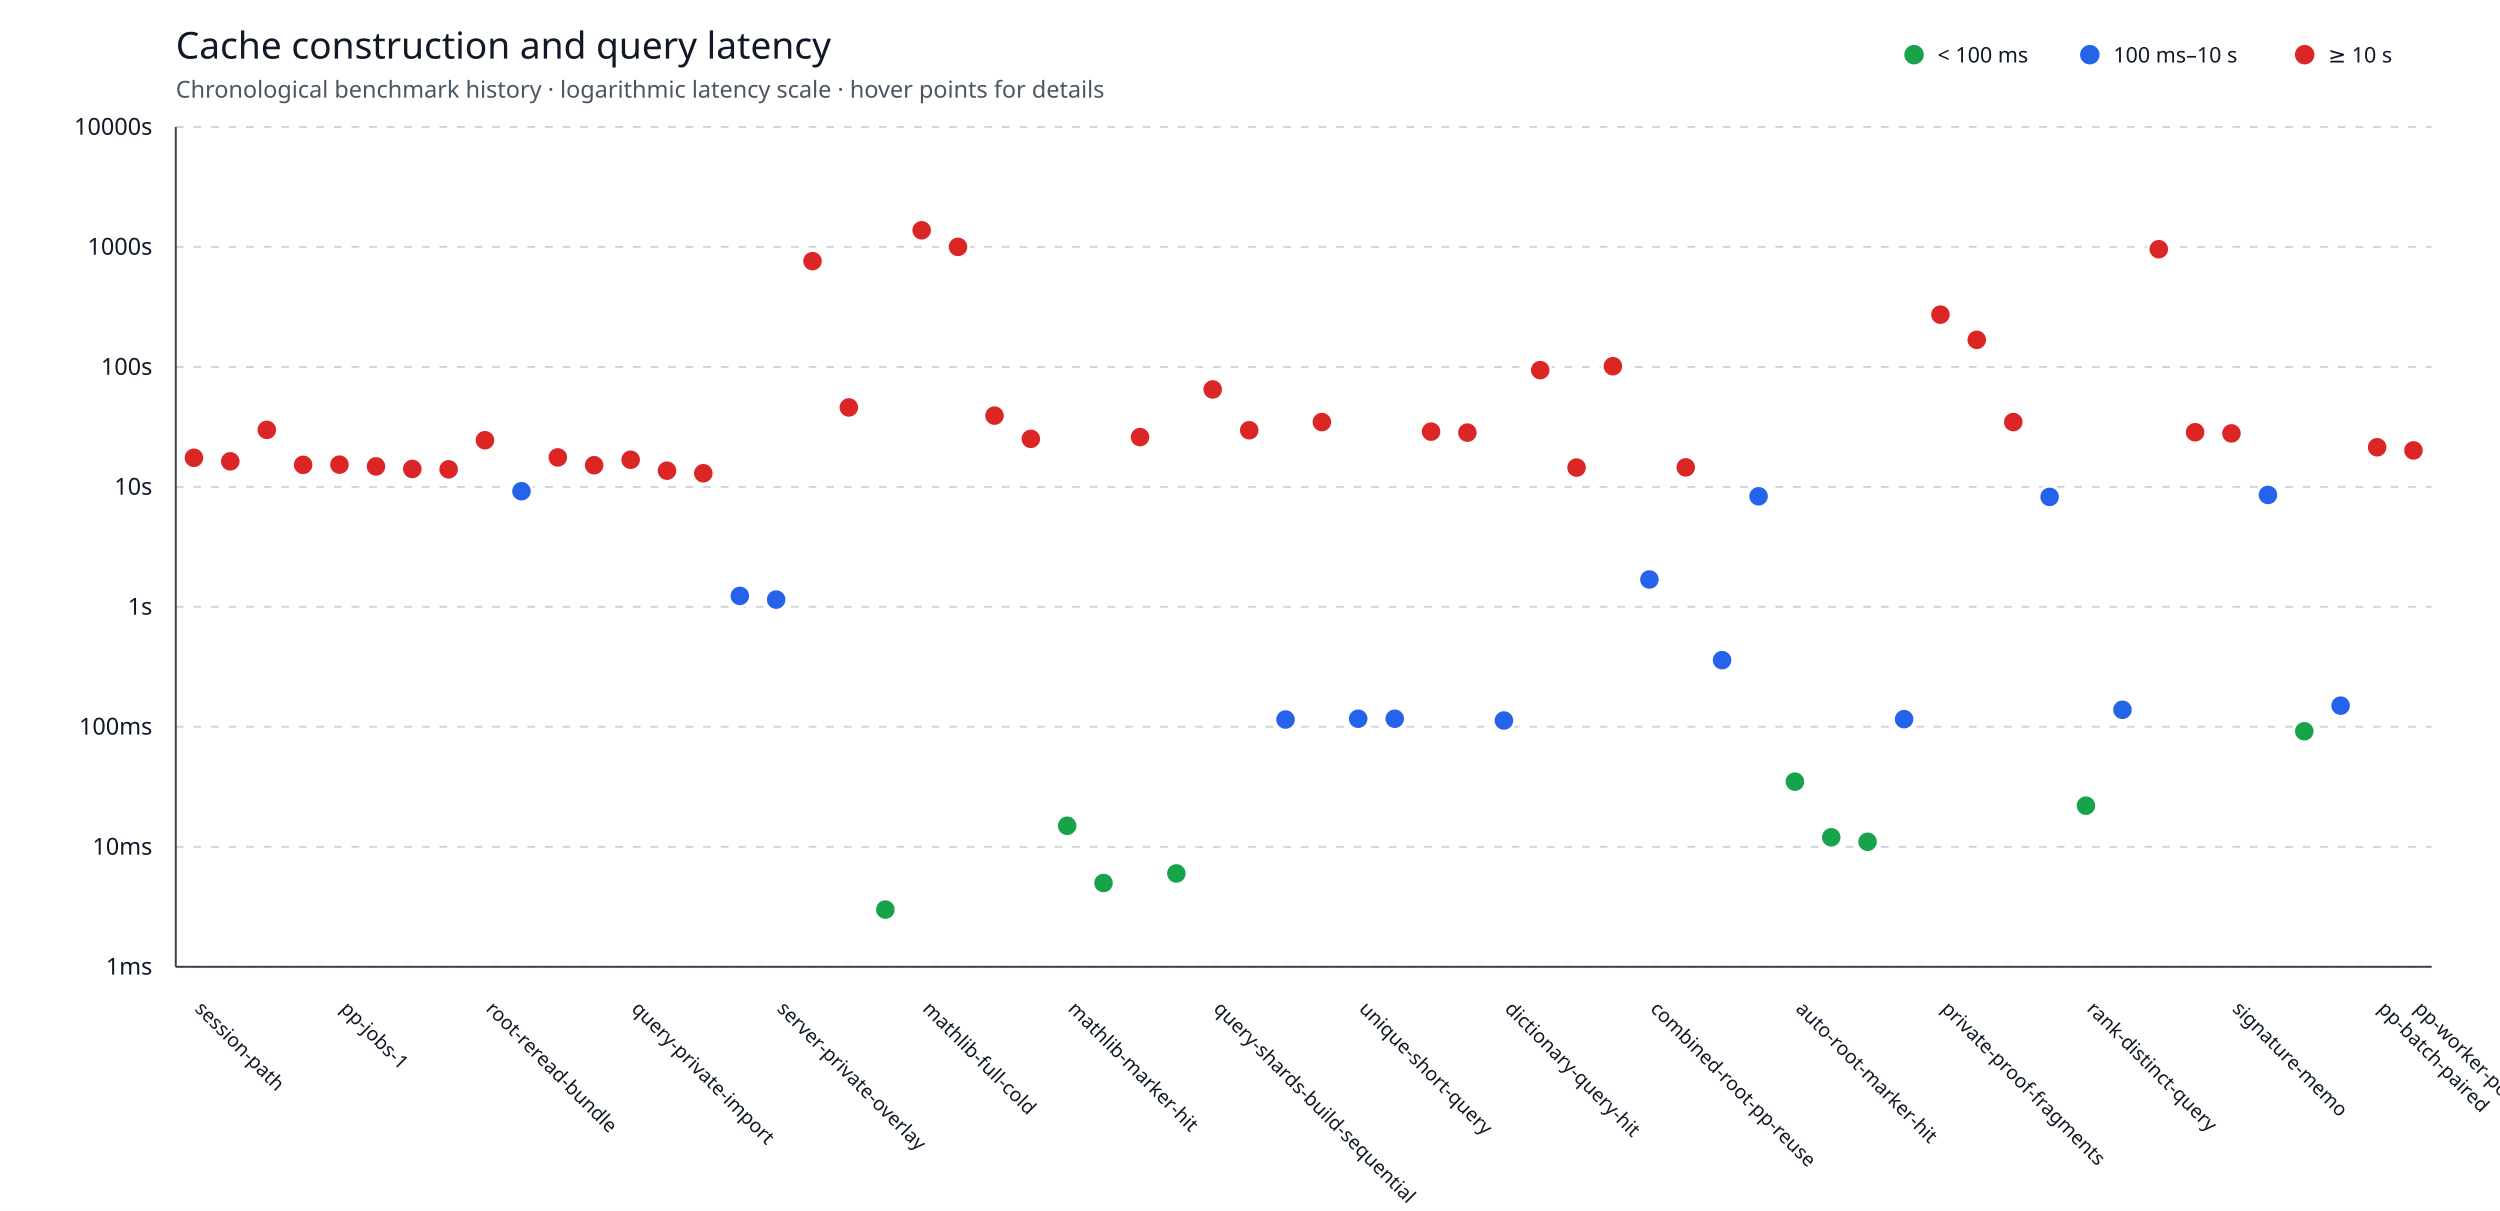
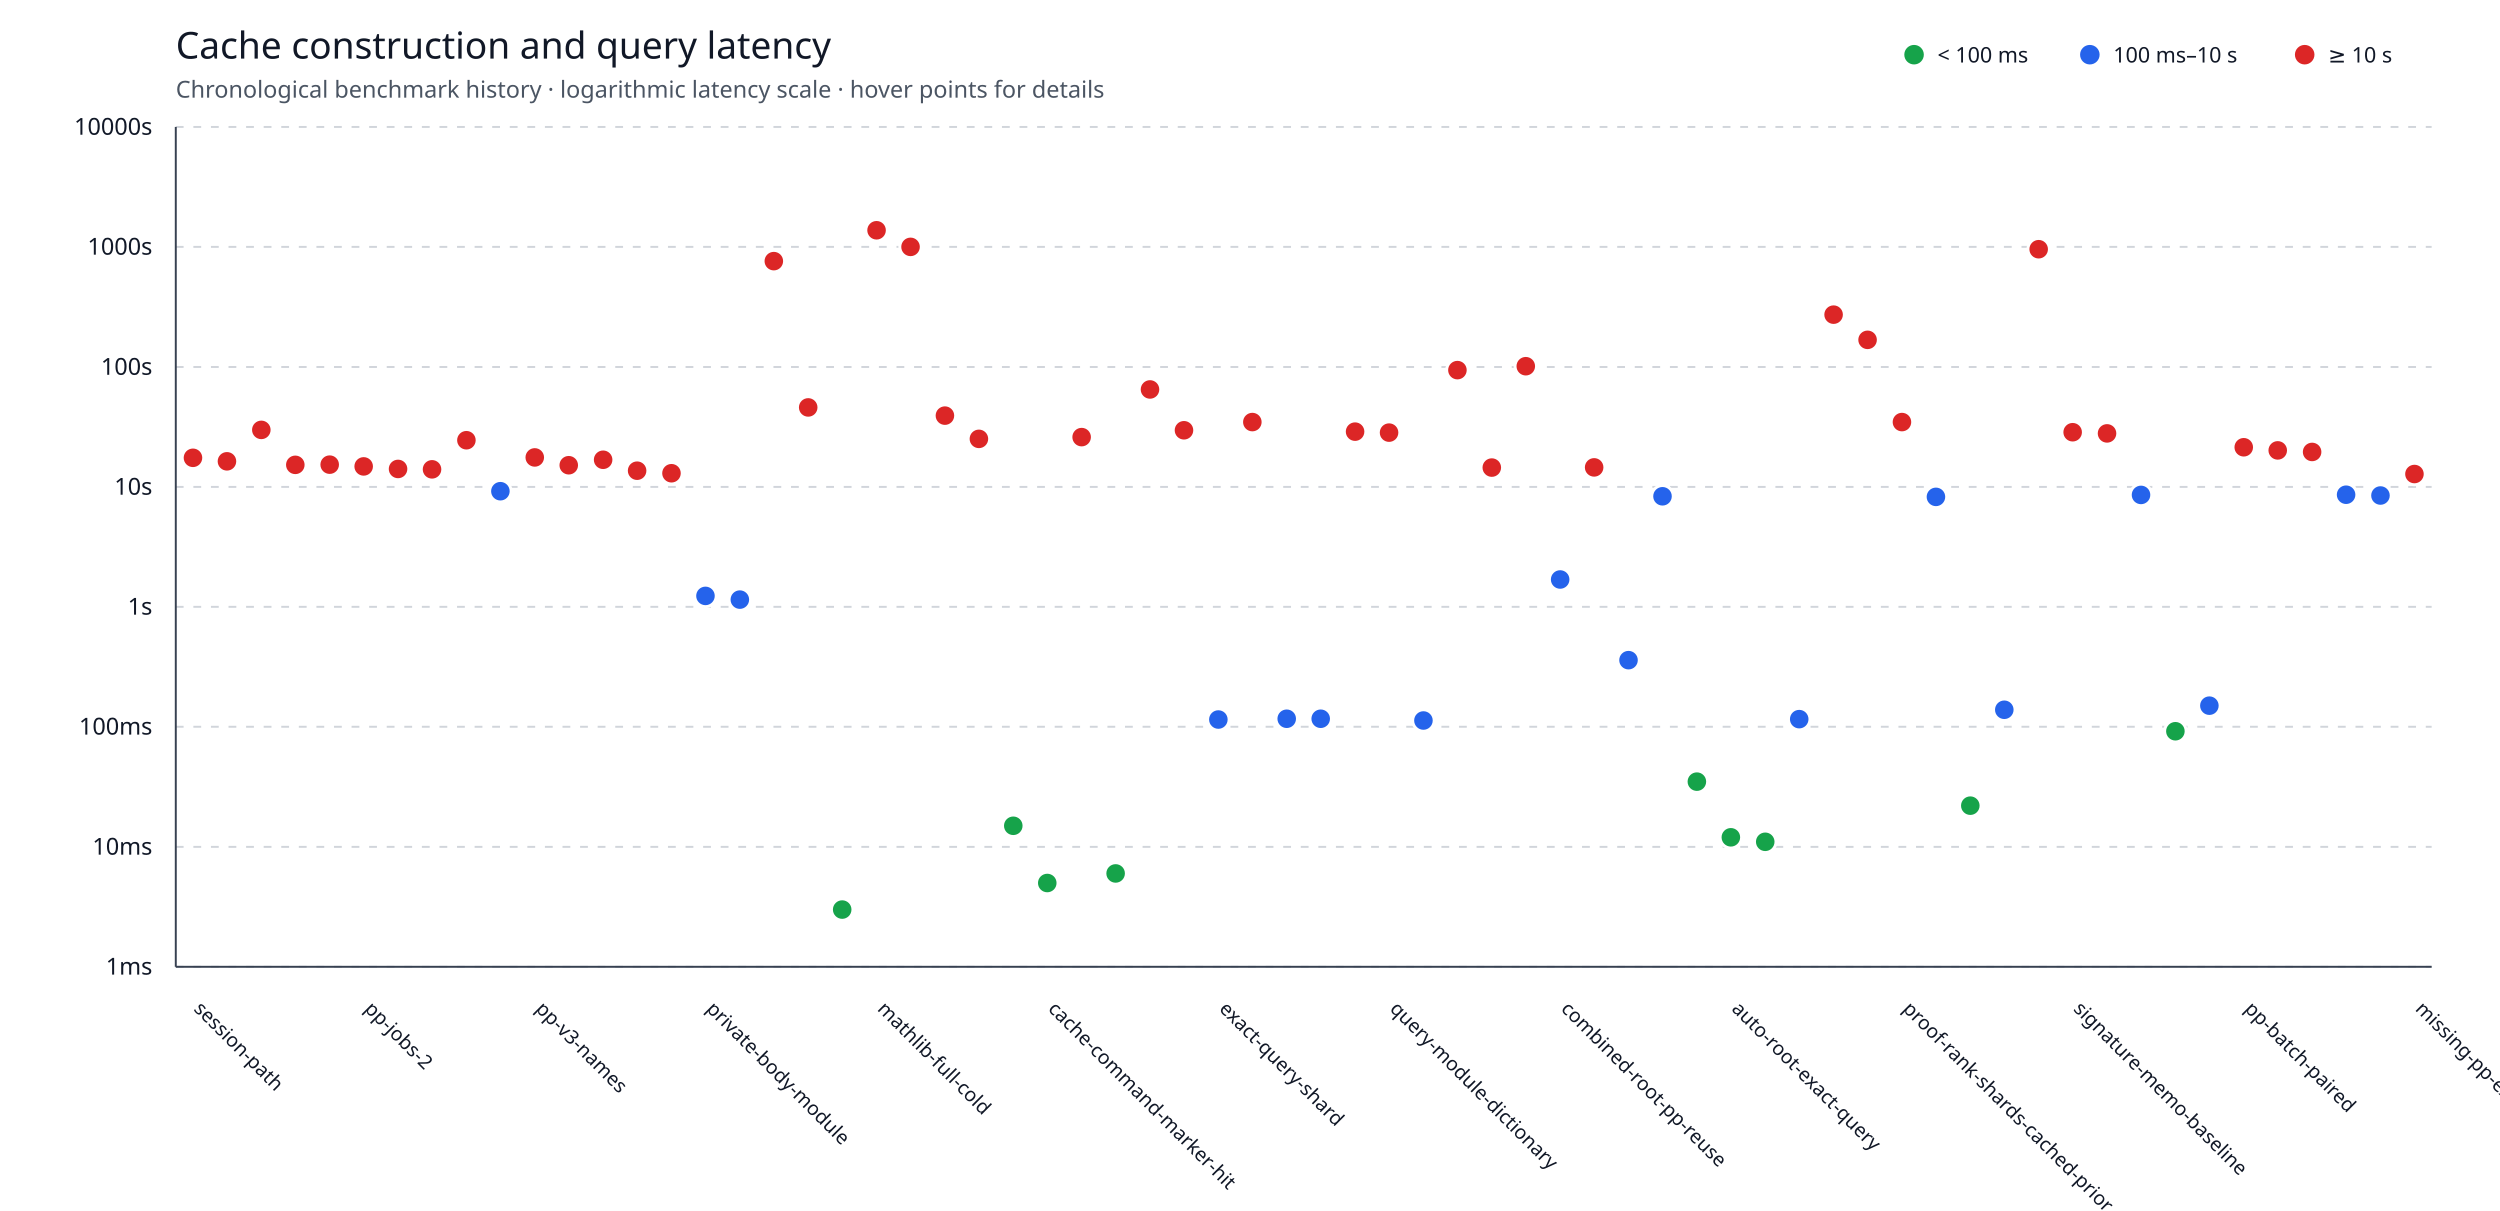
<svg xmlns="http://www.w3.org/2000/svg" width="1280" height="620">
  <rect width="100%" height="100%" fill="white" />
  <g font-family="sans-serif" fill="#111827">
    <text x="90" y="30" font-size="19">Cache construction and query latency</text>
    <text x="90" y="50" font-size="12" fill="#4b5563">Chronological benchmark history · logarithmic latency scale · hover points for details</text>
    <line x1="90" y1="495.0" x2="1245" y2="495.0" stroke="#d1d5db" stroke-dasharray="4 5" />
    <text x="78" y="499.0" text-anchor="end" font-size="12">1ms</text>
    <line x1="90" y1="433.6" x2="1245" y2="433.6" stroke="#d1d5db" stroke-dasharray="4 5" />
    <text x="78" y="437.6" text-anchor="end" font-size="12">10ms</text>
    <line x1="90" y1="372.1" x2="1245" y2="372.1" stroke="#d1d5db" stroke-dasharray="4 5" />
    <text x="78" y="376.1" text-anchor="end" font-size="12">100ms</text>
    <line x1="90" y1="310.7" x2="1245" y2="310.7" stroke="#d1d5db" stroke-dasharray="4 5" />
    <text x="78" y="314.7" text-anchor="end" font-size="12">1s</text>
    <line x1="90" y1="249.3" x2="1245" y2="249.3" stroke="#d1d5db" stroke-dasharray="4 5" />
    <text x="78" y="253.3" text-anchor="end" font-size="12">10s</text>
    <line x1="90" y1="187.9" x2="1245" y2="187.9" stroke="#d1d5db" stroke-dasharray="4 5" />
    <text x="78" y="191.9" text-anchor="end" font-size="12">100s</text>
    <line x1="90" y1="126.4" x2="1245" y2="126.4" stroke="#d1d5db" stroke-dasharray="4 5" />
    <text x="78" y="130.4" text-anchor="end" font-size="12">1000s</text>
    <line x1="90" y1="65.0" x2="1245" y2="65.0" stroke="#d1d5db" stroke-dasharray="4 5" />
    <text x="78" y="69.0" text-anchor="end" font-size="12">10000s</text>
    <line x1="90" y1="495" x2="1245" y2="495" stroke="#374151" />
    <line x1="90" y1="65" x2="90" y2="495" stroke="#374151" />
-     <circle cx="99.3" cy="234.4" r="5.5" fill="#dc2626" stroke="white" stroke-width="1.5" />
-     <circle cx="117.9" cy="236.2" r="5.5" fill="#dc2626" stroke="white" stroke-width="1.5" />
-     <circle cx="136.6" cy="220.1" r="5.5" fill="#dc2626" stroke="white" stroke-width="1.5" />
-     <circle cx="155.2" cy="238.0" r="5.5" fill="#dc2626" stroke="white" stroke-width="1.5" />
-     <circle cx="173.8" cy="237.9" r="5.5" fill="#dc2626" stroke="white" stroke-width="1.5" />
-     <circle cx="192.5" cy="238.8" r="5.5" fill="#dc2626" stroke="white" stroke-width="1.5" />
-     <circle cx="211.1" cy="240.1" r="5.5" fill="#dc2626" stroke="white" stroke-width="1.5" />
-     <circle cx="229.7" cy="240.3" r="5.5" fill="#dc2626" stroke="white" stroke-width="1.5" />
-     <circle cx="248.3" cy="225.4" r="5.5" fill="#dc2626" stroke="white" stroke-width="1.5" />
-     <circle cx="267.0" cy="251.5" r="5.5" fill="#2563eb" stroke="white" stroke-width="1.5" />
-     <circle cx="285.6" cy="234.2" r="5.5" fill="#dc2626" stroke="white" stroke-width="1.5" />
-     <circle cx="304.2" cy="238.2" r="5.5" fill="#dc2626" stroke="white" stroke-width="1.5" />
-     <circle cx="322.9" cy="235.4" r="5.5" fill="#dc2626" stroke="white" stroke-width="1.5" />
-     <circle cx="341.5" cy="241.0" r="5.5" fill="#dc2626" stroke="white" stroke-width="1.5" />
-     <circle cx="360.1" cy="242.3" r="5.5" fill="#dc2626" stroke="white" stroke-width="1.5" />
-     <circle cx="378.8" cy="305.1" r="5.5" fill="#2563eb" stroke="white" stroke-width="1.5" />
-     <circle cx="397.4" cy="307.0" r="5.5" fill="#2563eb" stroke="white" stroke-width="1.5" />
-     <circle cx="416.0" cy="133.7" r="5.5" fill="#dc2626" stroke="white" stroke-width="1.5" />
-     <circle cx="434.6" cy="208.6" r="5.5" fill="#dc2626" stroke="white" stroke-width="1.5" />
-     <circle cx="453.3" cy="465.7" r="5.5" fill="#16a34a" stroke="white" stroke-width="1.5" />
-     <circle cx="471.9" cy="117.9" r="5.5" fill="#dc2626" stroke="white" stroke-width="1.5" />
-     <circle cx="490.5" cy="126.4" r="5.5" fill="#dc2626" stroke="white" stroke-width="1.5" />
-     <circle cx="509.2" cy="212.8" r="5.5" fill="#dc2626" stroke="white" stroke-width="1.5" />
-     <circle cx="527.8" cy="224.7" r="5.5" fill="#dc2626" stroke="white" stroke-width="1.5" />
-     <circle cx="546.4" cy="422.8" r="5.5" fill="#16a34a" stroke="white" stroke-width="1.5" />
-     <circle cx="565.0" cy="452.1" r="5.5" fill="#16a34a" stroke="white" stroke-width="1.5" />
-     <circle cx="583.7" cy="223.8" r="5.5" fill="#dc2626" stroke="white" stroke-width="1.5" />
-     <circle cx="602.3" cy="447.2" r="5.5" fill="#16a34a" stroke="white" stroke-width="1.5" />
-     <circle cx="620.9" cy="199.4" r="5.5" fill="#dc2626" stroke="white" stroke-width="1.5" />
-     <circle cx="639.6" cy="220.3" r="5.5" fill="#dc2626" stroke="white" stroke-width="1.5" />
-     <circle cx="658.2" cy="368.4" r="5.5" fill="#2563eb" stroke="white" stroke-width="1.5" />
-     <circle cx="676.8" cy="216.1" r="5.5" fill="#dc2626" stroke="white" stroke-width="1.5" />
-     <circle cx="695.4" cy="368.0" r="5.5" fill="#2563eb" stroke="white" stroke-width="1.5" />
-     <circle cx="714.1" cy="368.0" r="5.5" fill="#2563eb" stroke="white" stroke-width="1.5" />
-     <circle cx="732.7" cy="221.0" r="5.5" fill="#dc2626" stroke="white" stroke-width="1.5" />
-     <circle cx="751.3" cy="221.5" r="5.5" fill="#dc2626" stroke="white" stroke-width="1.5" />
-     <circle cx="770.0" cy="368.9" r="5.5" fill="#2563eb" stroke="white" stroke-width="1.5" />
-     <circle cx="788.6" cy="189.5" r="5.5" fill="#dc2626" stroke="white" stroke-width="1.5" />
-     <circle cx="807.2" cy="239.4" r="5.5" fill="#dc2626" stroke="white" stroke-width="1.5" />
-     <circle cx="825.8" cy="187.5" r="5.5" fill="#dc2626" stroke="white" stroke-width="1.5" />
-     <circle cx="844.5" cy="296.7" r="5.5" fill="#2563eb" stroke="white" stroke-width="1.5" />
-     <circle cx="863.1" cy="239.3" r="5.5" fill="#dc2626" stroke="white" stroke-width="1.5" />
-     <circle cx="881.7" cy="338.0" r="5.5" fill="#2563eb" stroke="white" stroke-width="1.5" />
-     <circle cx="900.4" cy="254.1" r="5.5" fill="#2563eb" stroke="white" stroke-width="1.5" />
-     <circle cx="919.0" cy="400.2" r="5.5" fill="#16a34a" stroke="white" stroke-width="1.5" />
-     <circle cx="937.6" cy="428.7" r="5.5" fill="#16a34a" stroke="white" stroke-width="1.5" />
-     <circle cx="956.2" cy="431.0" r="5.5" fill="#16a34a" stroke="white" stroke-width="1.5" />
-     <circle cx="974.9" cy="368.2" r="5.5" fill="#2563eb" stroke="white" stroke-width="1.5" />
-     <circle cx="993.5" cy="161.1" r="5.5" fill="#dc2626" stroke="white" stroke-width="1.5" />
-     <circle cx="1012.1" cy="174.0" r="5.5" fill="#dc2626" stroke="white" stroke-width="1.5" />
-     <circle cx="1030.8" cy="216.1" r="5.5" fill="#dc2626" stroke="white" stroke-width="1.5" />
-     <circle cx="1049.4" cy="254.4" r="5.5" fill="#2563eb" stroke="white" stroke-width="1.5" />
-     <circle cx="1068.0" cy="412.5" r="5.5" fill="#16a34a" stroke="white" stroke-width="1.5" />
-     <circle cx="1086.7" cy="363.4" r="5.5" fill="#2563eb" stroke="white" stroke-width="1.5" />
-     <circle cx="1105.3" cy="127.6" r="5.5" fill="#dc2626" stroke="white" stroke-width="1.5" />
-     <circle cx="1123.9" cy="221.3" r="5.5" fill="#dc2626" stroke="white" stroke-width="1.5" />
-     <circle cx="1142.5" cy="221.9" r="5.5" fill="#dc2626" stroke="white" stroke-width="1.5" />
-     <circle cx="1161.2" cy="253.4" r="5.5" fill="#2563eb" stroke="white" stroke-width="1.5" />
-     <circle cx="1179.8" cy="374.4" r="5.5" fill="#16a34a" stroke="white" stroke-width="1.5" />
-     <circle cx="1198.4" cy="361.3" r="5.5" fill="#2563eb" stroke="white" stroke-width="1.5" />
-     <circle cx="1217.1" cy="229.0" r="5.5" fill="#dc2626" stroke="white" stroke-width="1.5" />
-     <circle cx="1235.7" cy="230.6" r="5.5" fill="#dc2626" stroke="white" stroke-width="1.5" />
-     <text x="99.3" y="517" transform="rotate(45 99.3 517)" text-anchor="start" font-size="10">session-path</text>
-     <text x="173.8" y="517" transform="rotate(45 173.8 517)" text-anchor="start" font-size="10">pp-jobs-1</text>
-     <text x="248.3" y="517" transform="rotate(45 248.3 517)" text-anchor="start" font-size="10">root-reread-bundle</text>
-     <text x="322.9" y="517" transform="rotate(45 322.9 517)" text-anchor="start" font-size="10">query-private-import</text>
-     <text x="397.4" y="517" transform="rotate(45 397.4 517)" text-anchor="start" font-size="10">server-private-overlay</text>
-     <text x="471.9" y="517" transform="rotate(45 471.9 517)" text-anchor="start" font-size="10">mathlib-full-cold</text>
-     <text x="546.4" y="517" transform="rotate(45 546.4 517)" text-anchor="start" font-size="10">mathlib-marker-hit</text>
-     <text x="620.9" y="517" transform="rotate(45 620.9 517)" text-anchor="start" font-size="10">query-shards-build-sequential</text>
-     <text x="695.4" y="517" transform="rotate(45 695.4 517)" text-anchor="start" font-size="10">unique-short-query</text>
-     <text x="770.0" y="517" transform="rotate(45 770.0 517)" text-anchor="start" font-size="10">dictionary-query-hit</text>
-     <text x="844.5" y="517" transform="rotate(45 844.5 517)" text-anchor="start" font-size="10">combined-root-pp-reuse</text>
-     <text x="919.0" y="517" transform="rotate(45 919.0 517)" text-anchor="start" font-size="10">auto-root-marker-hit</text>
-     <text x="993.5" y="517" transform="rotate(45 993.5 517)" text-anchor="start" font-size="10">private-proof-fragments</text>
-     <text x="1068.0" y="517" transform="rotate(45 1068.0 517)" text-anchor="start" font-size="10">rank-distinct-query</text>
-     <text x="1142.5" y="517" transform="rotate(45 1142.5 517)" text-anchor="start" font-size="10">signature-memo</text>
-     <text x="1217.1" y="517" transform="rotate(45 1217.1 517)" text-anchor="start" font-size="10">pp-batch-paired</text>
-     <text x="1235.7" y="517" transform="rotate(45 1235.7 517)" text-anchor="start" font-size="10">pp-worker-pool-paired</text>
+     <circle cx="98.8" cy="234.4" r="5.5" fill="#dc2626" stroke="white" stroke-width="1.5" />
+     <circle cx="116.2" cy="236.2" r="5.5" fill="#dc2626" stroke="white" stroke-width="1.5" />
+     <circle cx="133.8" cy="220.1" r="5.5" fill="#dc2626" stroke="white" stroke-width="1.5" />
+     <circle cx="151.2" cy="238.0" r="5.5" fill="#dc2626" stroke="white" stroke-width="1.5" />
+     <circle cx="168.8" cy="237.9" r="5.5" fill="#dc2626" stroke="white" stroke-width="1.5" />
+     <circle cx="186.2" cy="238.8" r="5.5" fill="#dc2626" stroke="white" stroke-width="1.5" />
+     <circle cx="203.8" cy="240.1" r="5.5" fill="#dc2626" stroke="white" stroke-width="1.5" />
+     <circle cx="221.2" cy="240.3" r="5.5" fill="#dc2626" stroke="white" stroke-width="1.5" />
+     <circle cx="238.8" cy="225.4" r="5.5" fill="#dc2626" stroke="white" stroke-width="1.5" />
+     <circle cx="256.2" cy="251.5" r="5.5" fill="#2563eb" stroke="white" stroke-width="1.5" />
+     <circle cx="273.8" cy="234.2" r="5.5" fill="#dc2626" stroke="white" stroke-width="1.5" />
+     <circle cx="291.2" cy="238.2" r="5.5" fill="#dc2626" stroke="white" stroke-width="1.5" />
+     <circle cx="308.8" cy="235.4" r="5.5" fill="#dc2626" stroke="white" stroke-width="1.5" />
+     <circle cx="326.2" cy="241.0" r="5.5" fill="#dc2626" stroke="white" stroke-width="1.5" />
+     <circle cx="343.8" cy="242.3" r="5.5" fill="#dc2626" stroke="white" stroke-width="1.5" />
+     <circle cx="361.2" cy="305.1" r="5.5" fill="#2563eb" stroke="white" stroke-width="1.5" />
+     <circle cx="378.8" cy="307.0" r="5.5" fill="#2563eb" stroke="white" stroke-width="1.5" />
+     <circle cx="396.2" cy="133.7" r="5.5" fill="#dc2626" stroke="white" stroke-width="1.5" />
+     <circle cx="413.8" cy="208.6" r="5.5" fill="#dc2626" stroke="white" stroke-width="1.5" />
+     <circle cx="431.2" cy="465.7" r="5.5" fill="#16a34a" stroke="white" stroke-width="1.5" />
+     <circle cx="448.8" cy="117.9" r="5.5" fill="#dc2626" stroke="white" stroke-width="1.5" />
+     <circle cx="466.2" cy="126.4" r="5.5" fill="#dc2626" stroke="white" stroke-width="1.5" />
+     <circle cx="483.8" cy="212.8" r="5.5" fill="#dc2626" stroke="white" stroke-width="1.5" />
+     <circle cx="501.2" cy="224.7" r="5.5" fill="#dc2626" stroke="white" stroke-width="1.5" />
+     <circle cx="518.8" cy="422.8" r="5.5" fill="#16a34a" stroke="white" stroke-width="1.5" />
+     <circle cx="536.2" cy="452.1" r="5.5" fill="#16a34a" stroke="white" stroke-width="1.5" />
+     <circle cx="553.8" cy="223.8" r="5.5" fill="#dc2626" stroke="white" stroke-width="1.5" />
+     <circle cx="571.2" cy="447.2" r="5.5" fill="#16a34a" stroke="white" stroke-width="1.5" />
+     <circle cx="588.8" cy="199.4" r="5.5" fill="#dc2626" stroke="white" stroke-width="1.5" />
+     <circle cx="606.2" cy="220.3" r="5.5" fill="#dc2626" stroke="white" stroke-width="1.5" />
+     <circle cx="623.8" cy="368.4" r="5.5" fill="#2563eb" stroke="white" stroke-width="1.5" />
+     <circle cx="641.2" cy="216.1" r="5.5" fill="#dc2626" stroke="white" stroke-width="1.5" />
+     <circle cx="658.8" cy="368.0" r="5.5" fill="#2563eb" stroke="white" stroke-width="1.5" />
+     <circle cx="676.2" cy="368.0" r="5.5" fill="#2563eb" stroke="white" stroke-width="1.5" />
+     <circle cx="693.8" cy="221.0" r="5.5" fill="#dc2626" stroke="white" stroke-width="1.5" />
+     <circle cx="711.2" cy="221.5" r="5.5" fill="#dc2626" stroke="white" stroke-width="1.5" />
+     <circle cx="728.8" cy="368.9" r="5.5" fill="#2563eb" stroke="white" stroke-width="1.5" />
+     <circle cx="746.2" cy="189.5" r="5.5" fill="#dc2626" stroke="white" stroke-width="1.5" />
+     <circle cx="763.8" cy="239.4" r="5.5" fill="#dc2626" stroke="white" stroke-width="1.5" />
+     <circle cx="781.2" cy="187.5" r="5.5" fill="#dc2626" stroke="white" stroke-width="1.5" />
+     <circle cx="798.8" cy="296.7" r="5.5" fill="#2563eb" stroke="white" stroke-width="1.5" />
+     <circle cx="816.2" cy="239.3" r="5.5" fill="#dc2626" stroke="white" stroke-width="1.5" />
+     <circle cx="833.8" cy="338.0" r="5.5" fill="#2563eb" stroke="white" stroke-width="1.5" />
+     <circle cx="851.2" cy="254.1" r="5.5" fill="#2563eb" stroke="white" stroke-width="1.5" />
+     <circle cx="868.8" cy="400.2" r="5.5" fill="#16a34a" stroke="white" stroke-width="1.5" />
+     <circle cx="886.2" cy="428.7" r="5.5" fill="#16a34a" stroke="white" stroke-width="1.5" />
+     <circle cx="903.8" cy="431.0" r="5.5" fill="#16a34a" stroke="white" stroke-width="1.5" />
+     <circle cx="921.2" cy="368.2" r="5.5" fill="#2563eb" stroke="white" stroke-width="1.5" />
+     <circle cx="938.8" cy="161.1" r="5.5" fill="#dc2626" stroke="white" stroke-width="1.5" />
+     <circle cx="956.2" cy="174.0" r="5.5" fill="#dc2626" stroke="white" stroke-width="1.5" />
+     <circle cx="973.8" cy="216.1" r="5.5" fill="#dc2626" stroke="white" stroke-width="1.5" />
+     <circle cx="991.2" cy="254.4" r="5.5" fill="#2563eb" stroke="white" stroke-width="1.5" />
+     <circle cx="1008.8" cy="412.5" r="5.5" fill="#16a34a" stroke="white" stroke-width="1.5" />
+     <circle cx="1026.2" cy="363.4" r="5.5" fill="#2563eb" stroke="white" stroke-width="1.5" />
+     <circle cx="1043.8" cy="127.6" r="5.5" fill="#dc2626" stroke="white" stroke-width="1.5" />
+     <circle cx="1061.2" cy="221.3" r="5.5" fill="#dc2626" stroke="white" stroke-width="1.5" />
+     <circle cx="1078.8" cy="221.9" r="5.5" fill="#dc2626" stroke="white" stroke-width="1.5" />
+     <circle cx="1096.2" cy="253.4" r="5.5" fill="#2563eb" stroke="white" stroke-width="1.5" />
+     <circle cx="1113.8" cy="374.4" r="5.5" fill="#16a34a" stroke="white" stroke-width="1.5" />
+     <circle cx="1131.2" cy="361.3" r="5.5" fill="#2563eb" stroke="white" stroke-width="1.5" />
+     <circle cx="1148.8" cy="229.0" r="5.5" fill="#dc2626" stroke="white" stroke-width="1.5" />
+     <circle cx="1166.2" cy="230.6" r="5.5" fill="#dc2626" stroke="white" stroke-width="1.5" />
+     <circle cx="1183.8" cy="231.4" r="5.5" fill="#dc2626" stroke="white" stroke-width="1.5" />
+     <circle cx="1201.2" cy="253.3" r="5.5" fill="#2563eb" stroke="white" stroke-width="1.5" />
+     <circle cx="1218.8" cy="253.7" r="5.5" fill="#2563eb" stroke="white" stroke-width="1.5" />
+     <circle cx="1236.2" cy="242.7" r="5.5" fill="#dc2626" stroke="white" stroke-width="1.5" />
+     <text x="98.8" y="517" transform="rotate(45 98.8 517)" text-anchor="start" font-size="10">session-path</text>
+     <text x="186.2" y="517" transform="rotate(45 186.2 517)" text-anchor="start" font-size="10">pp-jobs-2</text>
+     <text x="273.8" y="517" transform="rotate(45 273.8 517)" text-anchor="start" font-size="10">pp-v3-names</text>
+     <text x="361.2" y="517" transform="rotate(45 361.2 517)" text-anchor="start" font-size="10">private-body-module</text>
+     <text x="448.8" y="517" transform="rotate(45 448.8 517)" text-anchor="start" font-size="10">mathlib-full-cold</text>
+     <text x="536.2" y="517" transform="rotate(45 536.2 517)" text-anchor="start" font-size="10">cache-command-marker-hit</text>
+     <text x="623.8" y="517" transform="rotate(45 623.8 517)" text-anchor="start" font-size="10">exact-query-shard</text>
+     <text x="711.2" y="517" transform="rotate(45 711.2 517)" text-anchor="start" font-size="10">query-module-dictionary</text>
+     <text x="798.8" y="517" transform="rotate(45 798.8 517)" text-anchor="start" font-size="10">combined-root-pp-reuse</text>
+     <text x="886.2" y="517" transform="rotate(45 886.2 517)" text-anchor="start" font-size="10">auto-root-exact-query</text>
+     <text x="973.8" y="517" transform="rotate(45 973.8 517)" text-anchor="start" font-size="10">proof-rank-shards-cached-prior</text>
+     <text x="1061.2" y="517" transform="rotate(45 1061.2 517)" text-anchor="start" font-size="10">signature-memo-baseline</text>
+     <text x="1148.8" y="517" transform="rotate(45 1148.8 517)" text-anchor="start" font-size="10">pp-batch-paired</text>
+     <text x="1236.2" y="517" transform="rotate(45 1236.2 517)" text-anchor="start" font-size="10">missing-pp-exported-semilocal</text>
    <circle cx="980" cy="28" r="5" fill="#16a34a" />
    <text x="992" y="32" font-size="11">&lt; 100 ms</text>
    <circle cx="1070" cy="28" r="5" fill="#2563eb" />
    <text x="1082" y="32" font-size="11">100 ms–10 s</text>
    <circle cx="1180" cy="28" r="5" fill="#dc2626" />
    <text x="1192" y="32" font-size="11">≥ 10 s</text>
  </g>
</svg>
